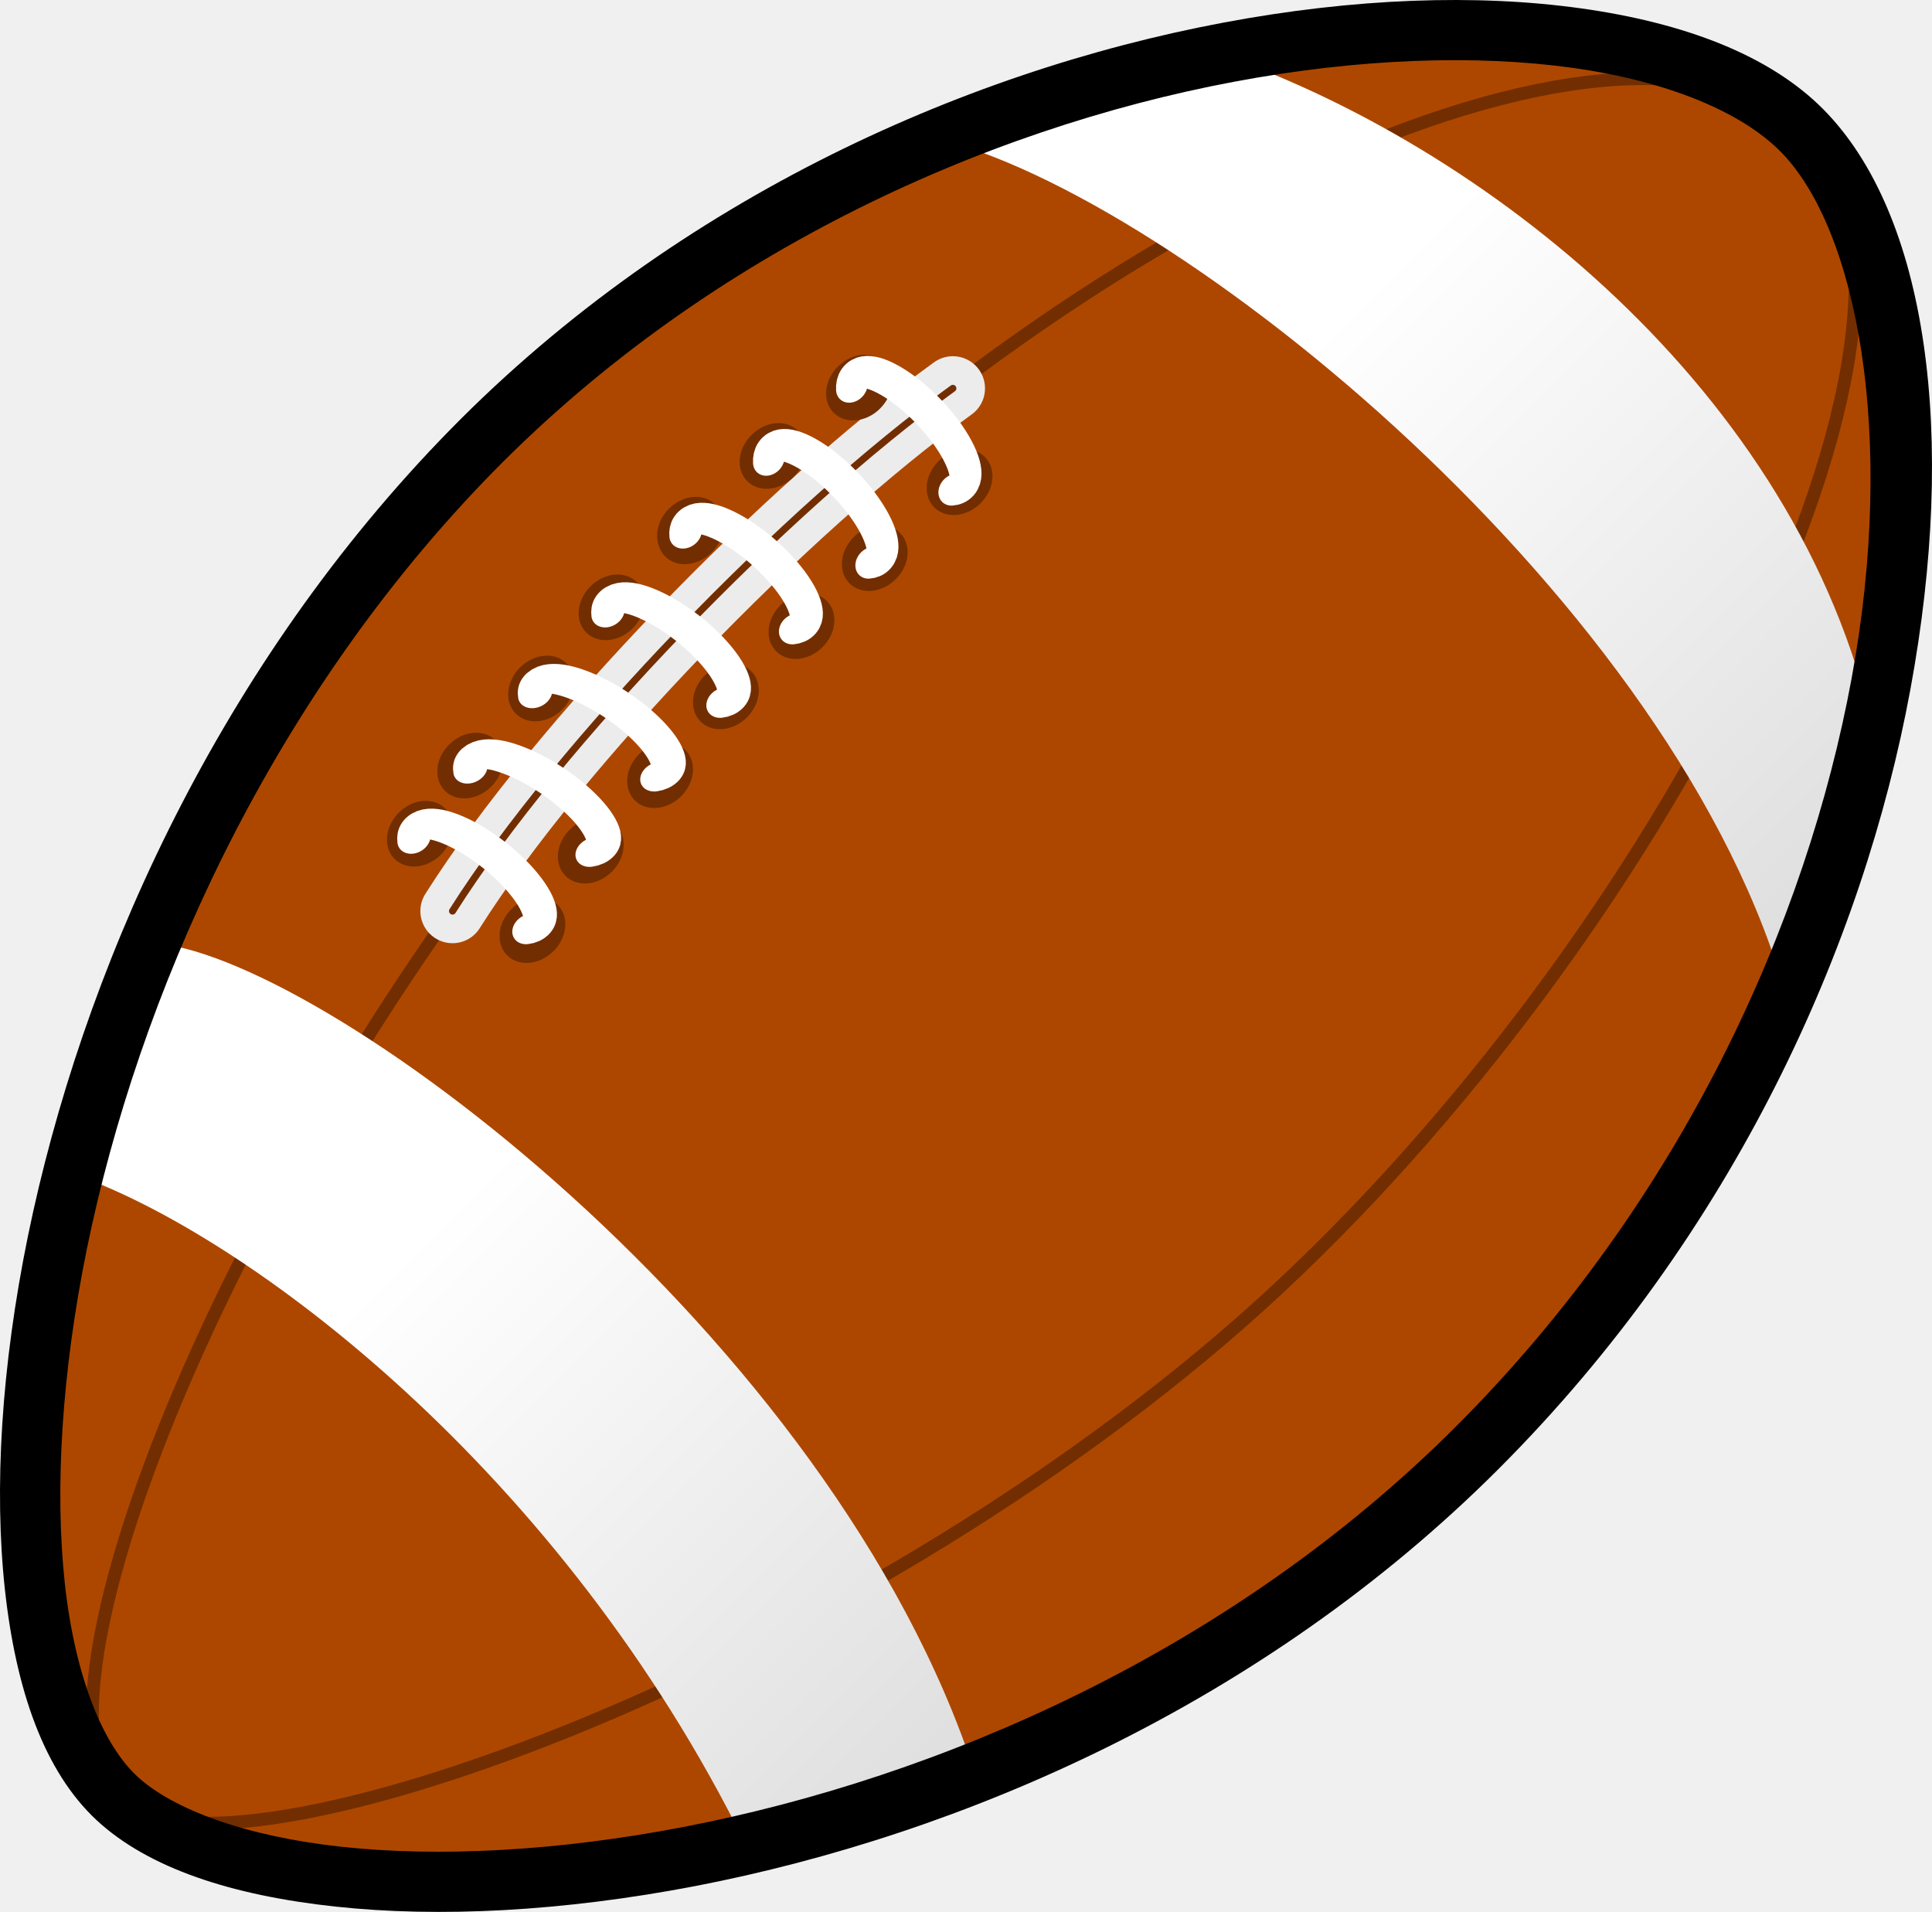
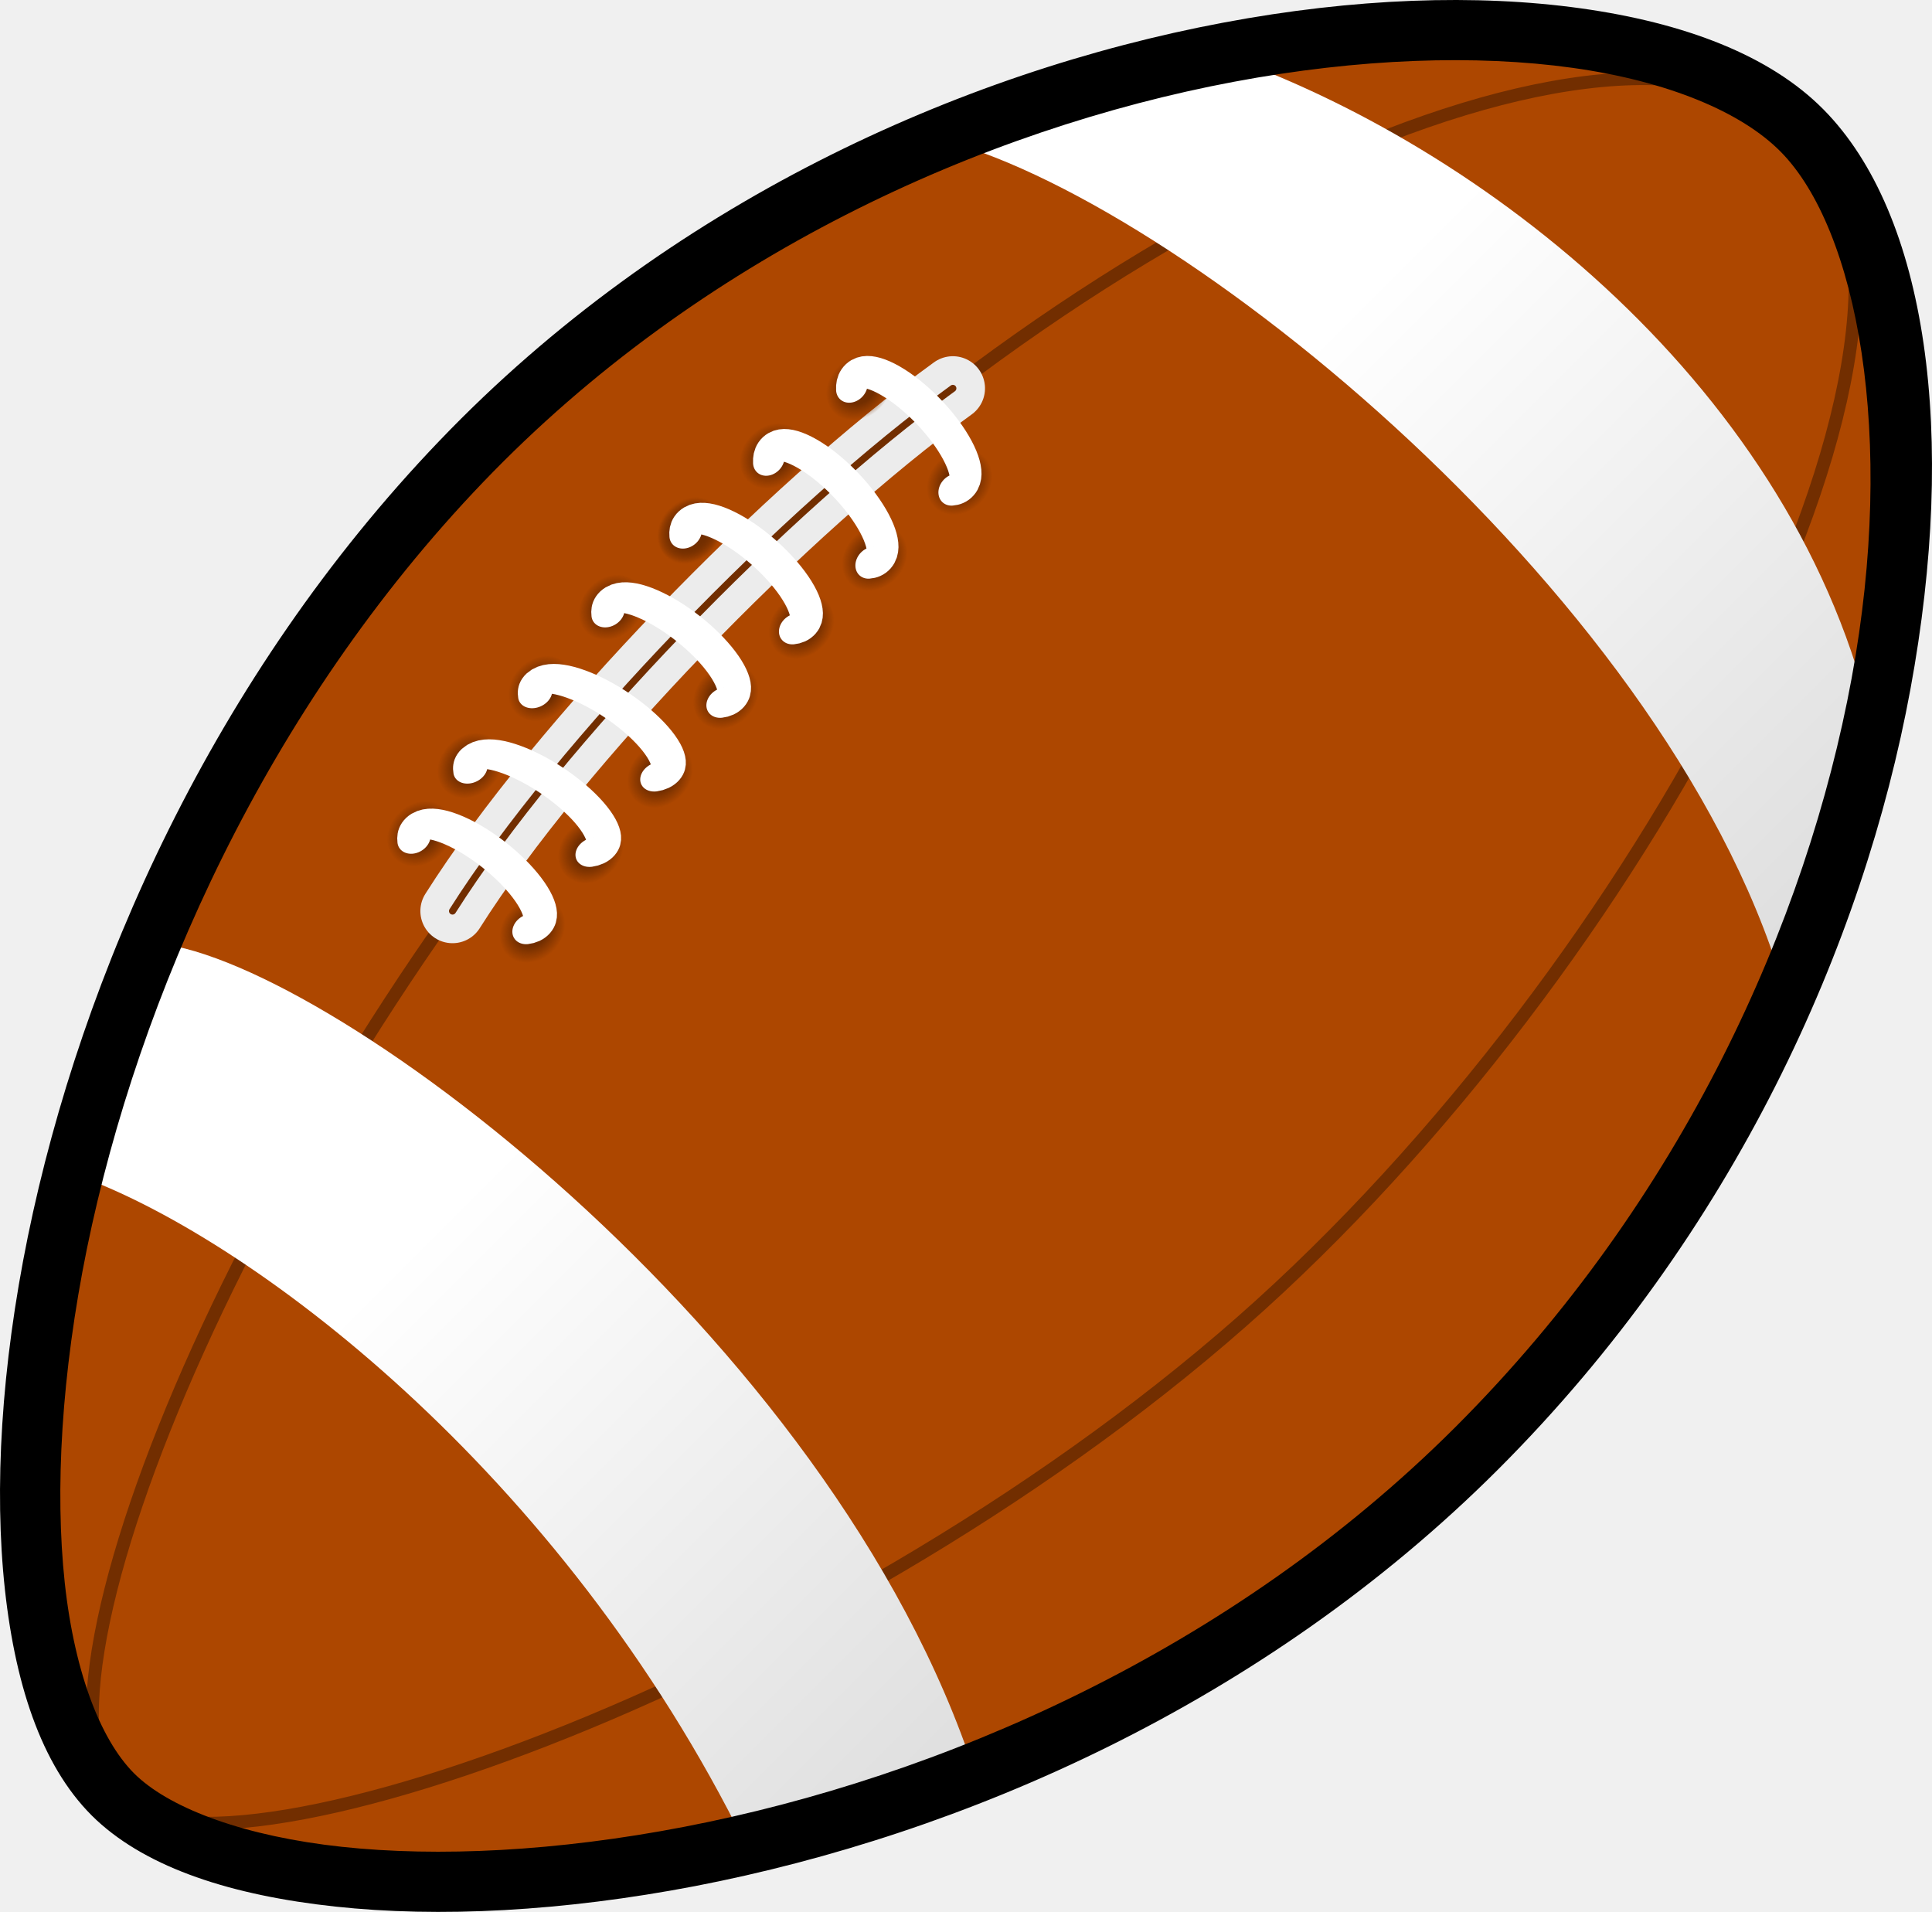
<svg xmlns="http://www.w3.org/2000/svg" xmlns:xlink="http://www.w3.org/1999/xlink" width="128.493" height="127.15" version="1.0">
  <defs>
-     <linearGradient id="a">
-       <stop offset="0" stop-color="#dcdcdc" />
-       <stop offset="1" stop-color="#fff" />
+     <linearGradient id="linearGradient3749">
+       <stop id="stop3751" style="stop-color:#722e00" offset="0" />
+       <stop id="stop3813" style="stop-color:#722e00" offset=".5" />
+       <stop id="stop3753" style="stop-color:#722e00;stop-opacity:0" offset="1" />
    </linearGradient>
-     <linearGradient id="b" x1="-746.71" x2="-746.71" y1="401.66" y2="273.73" gradientTransform="translate(123.92 444.08) scale(.42762)" gradientUnits="userSpaceOnUse" xlink:href="#a" />
+     <linearGradient id="linearGradient3851">
+       <stop id="stop3853" style="stop-color:#dcdcdc" offset="0" />
+       <stop id="stop3855" style="stop-color:white" offset="1" />
+     </linearGradient>
+     <linearGradient id="linearGradient3014" y2="273.73" xlink:href="#linearGradient3851" gradientUnits="userSpaceOnUse" x2="-746.71" gradientTransform="matrix(0.42762,0,0,0.42762,123.92,444.08)" y1="401.66" x1="-746.71" />
+     <radialGradient id="radialGradient3018" xlink:href="#linearGradient3749" gradientUnits="userSpaceOnUse" gradientTransform="matrix(1,0,0,1.2,0,-52.03)" cx="-601.8" cy="260.15" r="2.525" />
+     <linearGradient xlink:href="#linearGradient3851" id="linearGradient4555" gradientUnits="userSpaceOnUse" gradientTransform="matrix(0.42762,0,0,0.42762,123.92,444.08)" x1="-746.71" y1="401.66" x2="-746.71" y2="273.73" />
  </defs>
-   <g transform="rotate(-45 -660.87 54.697)">
-     <path fill="#ad4700" d="M-154.88 526.72c42.6-.91 78.679 29.96 78.589 47.48-.087 17.1-33.639 46.68-77.239 46.68-43.29 0-79.84-31.66-80.42-47.48-.59-15.83 36.47-45.77 79.07-46.68z" color="#000" />
-     <path fill="none" stroke="#722e00" stroke-linecap="round" stroke-linejoin="round" stroke-width=".855" d="M-154.98 545.09c38.76-1.61 78.158 12.55 78.689 29.11.531 16.56-43.129 31.1-78.989 29.84-36.29-1.25-78.66-20.64-78.67-30.64-.02-10.02 40.22-26.7 78.97-28.31z" color="#000" />
-     <path fill="url(#b)" d="M-206.65 541.97c5.32 10.96 9.03 36.91.07 63.21 4.36 2.78 9.13 5.22 14.11 7.47 14.02-27.44 7.75-69.76.31-77.92-5.11 2.08-9.83 4.44-14.49 7.24zM-117.95 614.55c6.06-2.57 11.74-5.57 16.85-8.82 12.412-19.53 9.17-45.89.94-62.72a98.987 98.987 0 00-17.26-9.23c8.58 13.88 13.21 56.97-.53 80.77z" color="#000" />
-     <path fill="none" stroke="#ececec" stroke-linecap="round" stroke-width="4.276" d="M-176.45 547.45c12.95-2.91 34.65-3.21 48.11-1.05" />
-     <path fill="none" stroke="#722e00" stroke-linecap="round" stroke-width=".47" d="M-176.45 547.45c12.95-2.91 34.65-3.21 48.11-1.05" />
-     <ellipse cx="-601.798" cy="260.15" fill="#722e00" color="#000" rx="2.525" ry="3.03" transform="rotate(-89.707 -147.715 228.163) scale(.78396)" />
-     <ellipse cx="-601.798" cy="260.15" fill="#722e00" color="#000" rx="2.525" ry="3.03" transform="rotate(-89.707 -153.036 223.63) scale(.78396)" />
-     <ellipse cx="-601.798" cy="260.15" fill="#722e00" color="#000" rx="2.525" ry="3.03" transform="rotate(-89.707 -150.67 220.412) scale(.78396)" />
-     <ellipse cx="-601.798" cy="260.15" fill="#722e00" color="#000" rx="2.525" ry="3.03" transform="rotate(-89.707 -144.974 224.41) scale(.78396)" />
-     <ellipse cx="-601.798" cy="260.15" fill="#722e00" color="#000" rx="2.525" ry="3.03" transform="rotate(-89.707 -141.714 220.843) scale(.78396)" />
-     <ellipse cx="-601.798" cy="260.15" fill="#722e00" color="#000" rx="2.525" ry="3.03" transform="rotate(-89.707 -147.335 216.77) scale(.78396)" />
-     <ellipse cx="-601.798" cy="260.15" fill="#722e00" color="#000" rx="2.525" ry="3.03" transform="rotate(-89.707 -144.024 212.935) scale(.78396)" />
-     <ellipse cx="-601.798" cy="260.15" fill="#722e00" color="#000" rx="2.525" ry="3.03" transform="rotate(-89.707 -138.622 217.119) scale(.78396)" />
-     <ellipse cx="-601.798" cy="260.15" fill="#722e00" color="#000" rx="2.525" ry="3.03" transform="rotate(-89.707 -135.066 213.797) scale(.78396)" />
-     <ellipse cx="-601.798" cy="260.15" fill="#722e00" color="#000" rx="2.525" ry="3.03" transform="rotate(-89.707 -140.306 209.344) scale(.78396)" />
-     <ellipse cx="-601.798" cy="260.15" fill="#722e00" color="#000" rx="2.525" ry="3.03" transform="rotate(-89.707 -140.335 209.265) scale(.78396)" />
-     <ellipse cx="-601.798" cy="260.15" fill="#722e00" color="#000" rx="2.525" ry="3.03" transform="rotate(-89.707 -136.451 205.779) scale(.78396)" />
-     <ellipse cx="-601.798" cy="260.15" fill="#722e00" color="#000" rx="2.525" ry="3.03" transform="rotate(-89.707 -131.62 210.584) scale(.78396)" />
-     <ellipse cx="-601.798" cy="260.15" fill="#722e00" color="#000" rx="2.525" ry="3.03" transform="rotate(-89.707 -127.631 206.993) scale(.78396)" />
-     <ellipse cx="-601.798" cy="260.15" fill="#722e00" color="#000" rx="2.525" ry="3.03" transform="rotate(-89.707 -132.385 202.544) scale(.78396)" />
-     <path fill="none" stroke="#fff" stroke-linecap="round" stroke-linejoin="round" stroke-width="5.343" d="M-572.316 276.193a14.268 4.293 0 01-4.163 4.958 14.268 4.293 0 01-16.977.242 14.268 4.293 0 01-5.702-4.817" color="#000" transform="matrix(-.03687 -.35978 .42761 .00218 -314.06 335.72)" />
-     <path fill="none" stroke="#fff" stroke-linecap="round" stroke-linejoin="round" stroke-width="5.343" d="M-572.316 276.193a14.268 4.293 0 01-4.163 4.958 14.268 4.293 0 01-16.977.242 14.268 4.293 0 01-5.702-4.817" color="#000" transform="matrix(-.06199 -.35991 .42761 .00218 -322.5 335.02)" />
-     <path fill="none" stroke="#fff" stroke-linecap="round" stroke-linejoin="round" stroke-width="5.343" d="M-572.316 276.193a14.268 4.293 0 01-4.163 4.958 14.268 4.293 0 01-16.977.242 14.268 4.293 0 01-5.702-4.817" color="#000" transform="matrix(-.06199 -.35991 .42761 .00218 -315.91 334.52)" />
-     <path fill="none" stroke="#fff" stroke-linecap="round" stroke-linejoin="round" stroke-width="5.343" d="M-572.316 276.193a14.268 4.293 0 01-4.163 4.958 14.268 4.293 0 01-16.977.242 14.268 4.293 0 01-5.702-4.817" color="#000" transform="matrix(-.03687 -.35978 .42761 .00218 -294.29 334.2)" />
-     <path fill="none" stroke="#fff" stroke-linecap="round" stroke-linejoin="round" stroke-width="5.343" d="M-572.316 276.193a14.268 4.293 0 01-4.163 4.958 14.268 4.293 0 01-16.977.242 14.268 4.293 0 01-5.702-4.817" color="#000" transform="matrix(-.01804 -.35969 .42761 .00218 -276.14 334.18)" />
-     <path fill="none" stroke="#fff" stroke-linecap="round" stroke-linejoin="round" stroke-width="5.343" d="M-572.316 276.193a14.268 4.293 0 01-4.163 4.958 14.268 4.293 0 01-16.977.242 14.268 4.293 0 01-5.702-4.817" color="#000" transform="matrix(.00707 -.35956 .42761 .00218 -254.41 334.72)" />
-     <path fill="none" stroke="#fff" stroke-linecap="round" stroke-linejoin="round" stroke-width="5.343" d="M-572.316 276.193a14.268 4.293 0 01-4.163 4.958 14.268 4.293 0 01-16.977.242 14.268 4.293 0 01-5.702-4.817" color="#000" transform="matrix(.00707 -.35956 .42761 .00218 -247.07 335.19)" />
-     <path d="M-154.94 524.72c-21.75.46-41.97 8.29-56.78 18.06-7.4 4.89-13.46 10.27-17.69 15.53-4.22 5.26-6.7 10.4-6.53 15.16.18 4.7 2.82 9.89 7.16 15.28 4.34 5.39 10.45 10.92 17.9 15.97 14.92 10.09 35.21 18.15 57.35 18.16 22.25 0 41.9-7.54 56.061-17.29 14.166-9.75 23.137-21.52 23.188-31.37.026-5.07-2.458-10.6-6.657-16.16-4.198-5.56-10.177-11.15-17.5-16.15-14.642-10.01-34.702-17.66-56.502-17.19zm.1 4c20.8-.44 40.1 6.89 54.12 16.47 7.012 4.79 12.722 10.15 16.595 15.28 3.873 5.13 5.863 10.03 5.844 13.72-.037 7.24-7.905 18.81-21.438 28.12-13.531 9.32-32.461 16.57-53.811 16.57-21.16-.01-40.76-7.78-55.09-17.47-7.17-4.85-13.01-10.16-17.04-15.16-4.03-5-6.19-9.72-6.31-12.94-.12-3.15 1.8-7.66 5.69-12.5 3.89-4.83 9.67-9.99 16.78-14.69 14.23-9.38 33.81-16.96 54.66-17.4z" color="#000" />
+   <g id="layer1" transform="translate(218.9219,-509.662)">
+     <g id="g2983" transform="rotate(-45,-155.1145,573.7897)">
+       <path id="path1927" style="color:#000000;fill:#ad4700" d="m -154.88,526.72 c 42.6,-0.91 78.679,29.96 78.589,47.48 -0.087,17.1 -33.639,46.68 -77.239,46.68 -43.29,0 -79.84,-31.66 -80.42,-47.48 -0.59,-15.83 36.47,-45.77 79.07,-46.68 z" />
+       <path id="path2817" style="color:#000000;fill:none;stroke:#722e00;stroke-width:0.855;stroke-linecap:round;stroke-linejoin:round" d="m -154.98,545.09 c 38.76,-1.61 78.158,12.55 78.689,29.11 0.531,16.56 -43.129,31.1 -78.989,29.84 -36.29,-1.25 -78.66,-20.64 -78.67,-30.64 -0.02,-10.02 40.22,-26.7 78.97,-28.31 z" />
+       <path id="rect2819" style="color:#000000;fill:url(#linearGradient4555)" d="m -206.65,541.97 c 5.32,10.96 9.03,36.91 0.07,63.21 4.36,2.78 9.13,5.22 14.11,7.47 14.02,-27.44 7.75,-69.76 0.31,-77.92 -5.11,2.08 -9.83,4.44 -14.49,7.24 z" />
+       <path id="path2832" style="color:#000000;fill:url(#linearGradient3014)" d="m -117.95,614.55 c 6.06,-2.57 11.74,-5.57 16.85,-8.82 12.412,-19.53 9.17,-45.89 0.94,-62.72 -5.14,-3.45 -10.95,-6.62 -17.26,-9.23 8.58,13.88 13.21,56.97 -0.53,80.77 z" />
+       <path id="path3729" style="fill:none;stroke:#ececec;stroke-width:4.276;stroke-linecap:round" d="m -176.45,547.45 c 12.95,-2.91 34.65,-3.21 48.11,-1.05" />
+       <path id="path3731" style="fill:none;stroke:#722e00;stroke-width:0.47;stroke-linecap:round" d="m -176.45,547.45 c 12.95,-2.91 34.65,-3.21 48.11,-1.05" />
+       <ellipse id="path3757" style="color:#000000;fill:url(#radialGradient3018)" transform="matrix(0.0040057,-0.78395,0.78395,0.0040057,-375.12,79.284)" cx="-601.798" cy="260.15" rx="2.525" ry="3.03" />
+       <ellipse id="path3761" style="color:#000000;fill:url(#radialGradient3018)" transform="matrix(0.0040057,-0.78395,0.78395,0.0040057,-375.88,69.453)" cx="-601.798" cy="260.15" rx="2.525" ry="3.03" />
+       <ellipse id="path3765" style="color:#000000;fill:url(#radialGradient3018)" transform="matrix(0.0040057,-0.78395,0.78395,0.0040057,-370.31,68.617)" cx="-601.798" cy="260.15" rx="2.525" ry="3.03" />
+       <ellipse id="path3769" style="color:#000000;fill:url(#radialGradient3018)" transform="matrix(0.0040057,-0.78395,0.78395,0.0040057,-368.64,78.291)" cx="-601.798" cy="260.15" rx="2.525" ry="3.03" />
+       <ellipse id="path3773" style="color:#000000;fill:url(#radialGradient3018)" transform="matrix(0.0040057,-0.78395,0.78395,0.0040057,-361.83,78.002)" cx="-601.798" cy="260.15" rx="2.525" ry="3.03" />
+       <ellipse id="path3777" style="color:#000000;fill:url(#radialGradient3018)" transform="matrix(0.0040057,-0.78395,0.78395,0.0040057,-363.35,68.329)" cx="-601.798" cy="260.15" rx="2.525" ry="3.03" />
+       <ellipse id="path3781" style="color:#000000;fill:url(#radialGradient3018)" transform="matrix(0.0040057,-0.78395,0.78395,0.0040057,-356.22,67.825)" cx="-601.798" cy="260.15" rx="2.525" ry="3.03" />
+       <ellipse id="path3785" style="color:#000000;fill:url(#radialGradient3018)" transform="matrix(0.0040057,-0.78395,0.78395,0.0040057,-355.03,77.389)" cx="-601.798" cy="260.15" rx="2.525" ry="3.03" />
+       <ellipse id="path3789" style="color:#000000;fill:url(#radialGradient3018)" transform="matrix(0.0040057,-0.78395,0.78395,0.0040057,-348.17,77.64)" cx="-601.798" cy="260.15" rx="2.525" ry="3.03" />
+       <ellipse id="path3793" style="color:#000000;fill:url(#radialGradient3018)" transform="matrix(0.0040057,-0.78395,0.78395,0.0040057,-348.93,67.97)" cx="-601.798" cy="260.15" rx="2.525" ry="3.03" />
+       <ellipse id="path3797" style="color:#000000;fill:url(#radialGradient3018)" transform="matrix(0.0040057,-0.78395,0.78395,0.0040057,-348.88,67.863)" cx="-601.798" cy="260.15" rx="2.525" ry="3.03" />
+       <ellipse id="path3801" style="color:#000000;fill:url(#radialGradient3018)" transform="matrix(0.0040057,-0.78395,0.78395,0.0040057,-341.53,68.278)" cx="-601.798" cy="260.15" rx="2.525" ry="3.03" />
+       <ellipse id="path3805" style="color:#000000;fill:url(#radialGradient3018)" transform="matrix(0.0040057,-0.78395,0.78395,0.0040057,-341.53,77.889)" cx="-601.798" cy="260.15" rx="2.525" ry="3.03" />
+       <ellipse id="path3809" style="color:#000000;fill:url(#radialGradient3018)" transform="matrix(0.0040057,-0.78395,0.78395,0.0040057,-333.97,78.306)" cx="-601.798" cy="260.15" rx="2.525" ry="3.03" />
+       <ellipse id="path3747" style="color:#000000;fill:url(#radialGradient3018)" transform="matrix(0.0040057,-0.78395,0.78395,0.0040057,-334.25,69.125)" cx="-601.798" cy="260.15" rx="2.525" ry="3.03" />
+       <path id="path3735" style="color:#000000;fill:none;stroke:#ffffff;stroke-width:5.343;stroke-linecap:round;stroke-linejoin:round" d="m -572.316,276.193 a 14.268,4.293 0 0 1 -4.163,4.958 14.268,4.293 0 0 1 -16.978,0.242 14.268,4.293 0 0 1 -5.701,-4.818" transform="matrix(-0.036874,-0.35978,0.42761,0.0021849,-314.06,335.72)" />
+       <path id="path3737" style="color:#000000;fill:none;stroke:#ffffff;stroke-width:5.343;stroke-linecap:round;stroke-linejoin:round" d="m -572.316,276.193 a 14.268,4.293 0 0 1 -4.163,4.958 14.268,4.293 0 0 1 -16.978,0.242 14.268,4.293 0 0 1 -5.701,-4.818" transform="matrix(-0.061987,-0.35991,0.42761,0.0021849,-322.5,335.02)" />
+       <path id="path3739" style="color:#000000;fill:none;stroke:#ffffff;stroke-width:5.343;stroke-linecap:round;stroke-linejoin:round" d="m -572.316,276.193 a 14.268,4.293 0 0 1 -4.163,4.958 14.268,4.293 0 0 1 -16.978,0.242 14.268,4.293 0 0 1 -5.701,-4.818" transform="matrix(-0.061987,-0.35991,0.42761,0.0021849,-315.91,334.52)" />
+       <path id="path3741" style="color:#000000;fill:none;stroke:#ffffff;stroke-width:5.343;stroke-linecap:round;stroke-linejoin:round" d="m -572.316,276.193 a 14.268,4.293 0 0 1 -4.163,4.958 14.268,4.293 0 0 1 -16.978,0.242 14.268,4.293 0 0 1 -5.701,-4.818" transform="matrix(-0.036874,-0.35978,0.42761,0.0021849,-294.29,334.2)" />
+       <path id="path3743" style="color:#000000;fill:none;stroke:#ffffff;stroke-width:5.343;stroke-linecap:round;stroke-linejoin:round" d="m -572.316,276.193 a 14.268,4.293 0 0 1 -4.163,4.958 14.268,4.293 0 0 1 -16.978,0.242 14.268,4.293 0 0 1 -5.701,-4.818" transform="matrix(-0.01804,-0.35969,0.42761,0.0021849,-276.14,334.18)" />
+       <path id="path3745" style="color:#000000;fill:none;stroke:#ffffff;stroke-width:5.343;stroke-linecap:round;stroke-linejoin:round" d="m -572.316,276.193 a 14.268,4.293 0 0 1 -4.163,4.958 14.268,4.293 0 0 1 -16.978,0.242 14.268,4.293 0 0 1 -5.701,-4.818" transform="matrix(0.0070723,-0.35956,0.42761,0.0021849,-254.41,334.72)" />
+       <path id="path3733" style="color:#000000;fill:none;stroke:#ffffff;stroke-width:5.343;stroke-linecap:round;stroke-linejoin:round" d="m -572.316,276.193 a 14.268,4.293 0 0 1 -4.163,4.958 14.268,4.293 0 0 1 -16.978,0.242 14.268,4.293 0 0 1 -5.701,-4.818" transform="matrix(0.0070723,-0.35956,0.42761,0.0021849,-247.07,335.19)" />
+       <path id="path2400" style="color:#000000;fill:#000000" d="m -154.94,524.72 c -21.75,0.46 -41.97,8.29 -56.78,18.06 -7.4,4.89 -13.46,10.27 -17.69,15.53 -4.22,5.26 -6.7,10.4 -6.53,15.16 0.18,4.7 2.82,9.89 7.16,15.28 4.34,5.39 10.45,10.92 17.9,15.97 14.92,10.09 35.21,18.15 57.35,18.16 22.25,0 41.9,-7.54 56.061,-17.29 14.166,-9.75 23.137,-21.52 23.188,-31.37 0.026,-5.07 -2.458,-10.6 -6.657,-16.16 -4.198,-5.56 -10.177,-11.15 -17.5,-16.15 -14.642,-10.01 -34.702,-17.66 -56.502,-17.19 z m 0.1,4 c 20.8,-0.44 40.1,6.89 54.12,16.47 7.012,4.79 12.722,10.15 16.595,15.28 3.873,5.13 5.863,10.03 5.844,13.72 -0.037,7.24 -7.905,18.81 -21.438,28.12 -13.531,9.32 -32.461,16.57 -53.811,16.57 -21.16,-0.01 -40.76,-7.78 -55.09,-17.47 -7.17,-4.85 -13.01,-10.16 -17.04,-15.16 -4.03,-5 -6.19,-9.72 -6.31,-12.94 -0.12,-3.15 1.8,-7.66 5.69,-12.5 3.89,-4.83 9.67,-9.99 16.78,-14.69 14.23,-9.38 33.81,-16.96 54.66,-17.4 z" />
+     </g>
  </g>
</svg>
